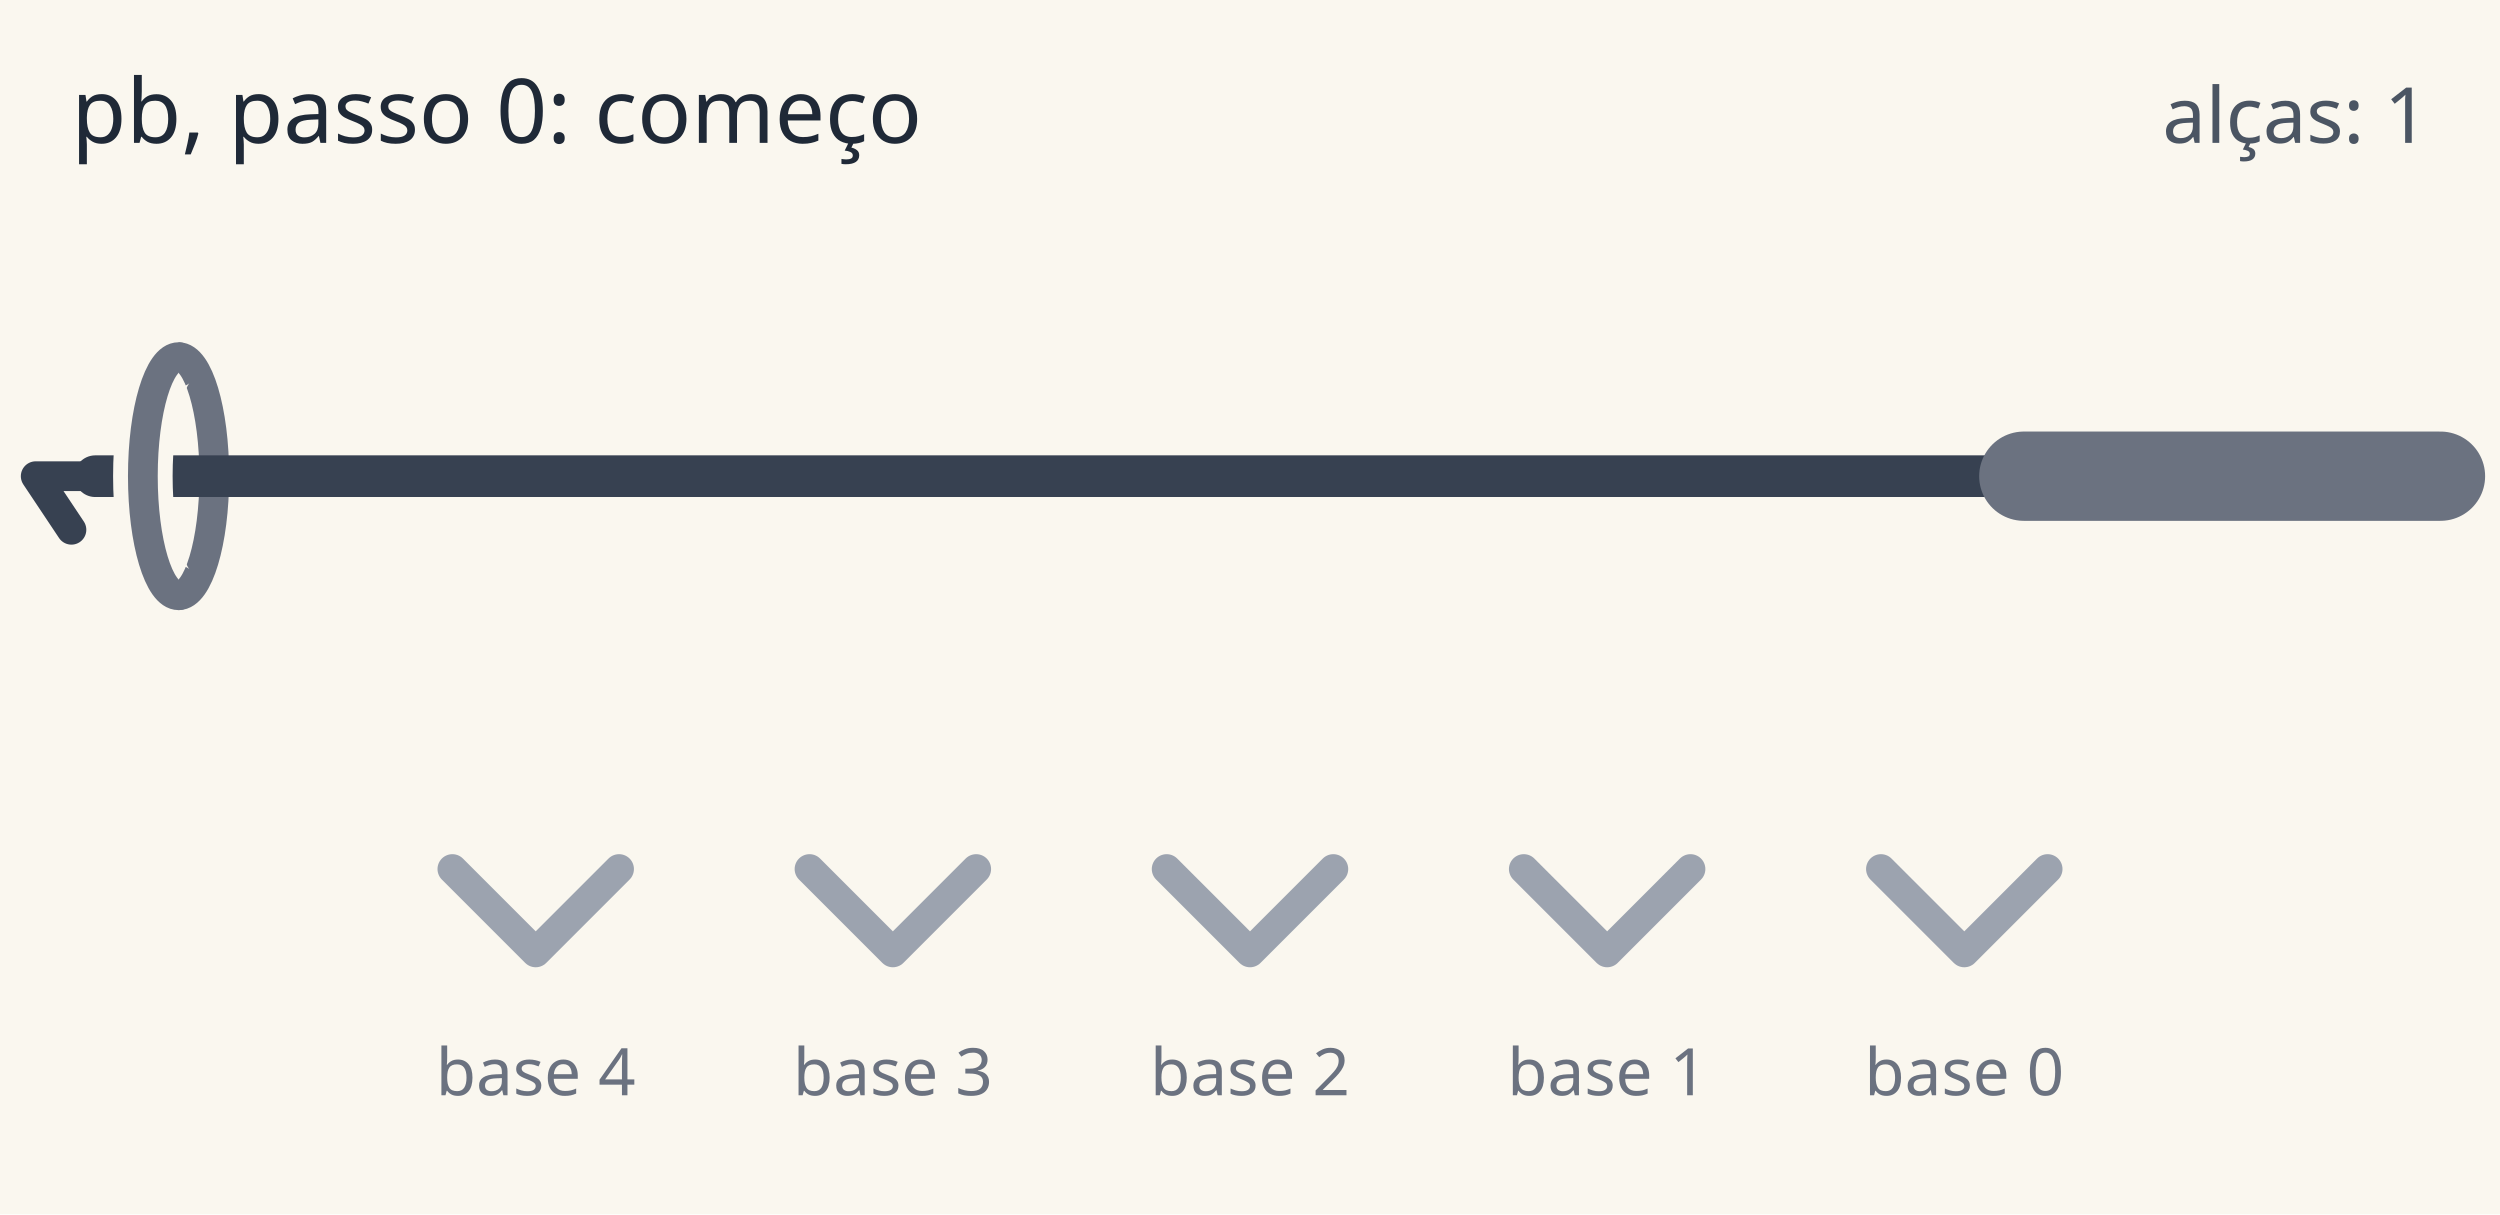
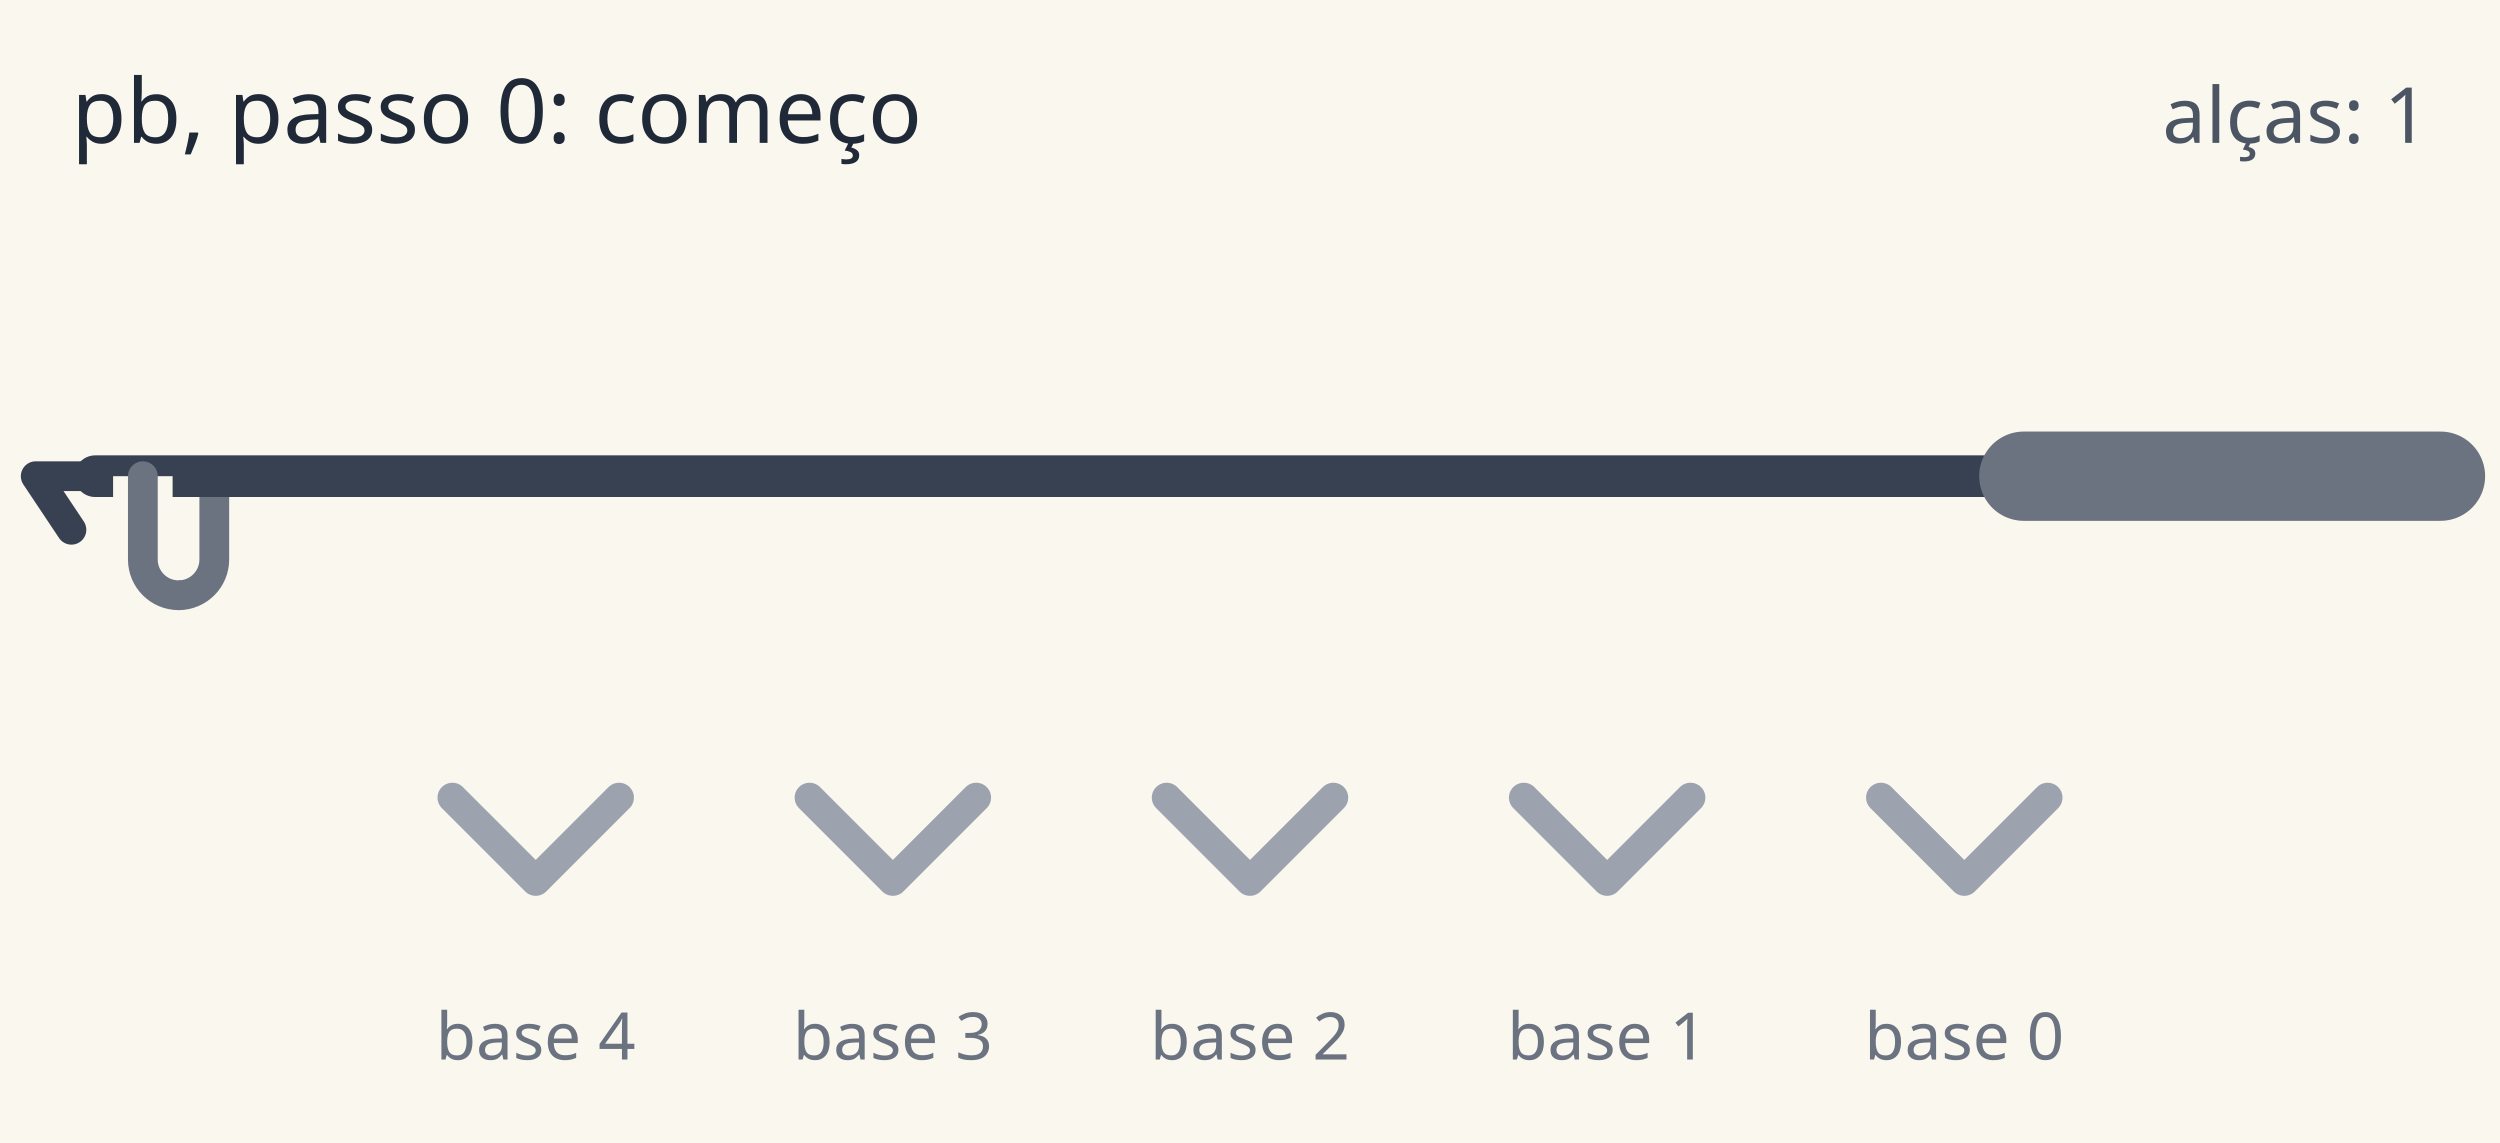
- <svg xmlns="http://www.w3.org/2000/svg" viewBox="0 0 420.0 204.0" width="420.0" height="204.0" font-family="sans-serif">
+ <svg xmlns="http://www.w3.org/2000/svg" viewBox="0 0 420.0 192.0" width="420.0" height="192.0" font-family="sans-serif">
  <rect width="100%" height="100%" fill="#faf7ef" />
  <text x="12" y="24" font-size="15" fill="#1f2937">pb, passo 0: começo</text>
  <text x="408.0" y="24" font-size="13" text-anchor="end" fill="#4b5563">alças: 1</text>
-   <path data-base-top="0" d="M 316.0 146.0 L 330.0 160.0 L 344.0 146.0" fill="none" stroke="#9ca3af" stroke-width="5" stroke-linecap="round" stroke-linejoin="round" />
-   <text x="330.0" y="184.0" font-size="11" text-anchor="middle" fill="#6b7280">base 0</text>
-   <path data-base-top="1" d="M 256.0 146.0 L 270.0 160.0 L 284.0 146.0" fill="none" stroke="#9ca3af" stroke-width="5" stroke-linecap="round" stroke-linejoin="round" />
-   <text x="270.0" y="184.0" font-size="11" text-anchor="middle" fill="#6b7280">base 1</text>
-   <path data-base-top="2" d="M 196.0 146.0 L 210.0 160.0 L 224.0 146.0" fill="none" stroke="#9ca3af" stroke-width="5" stroke-linecap="round" stroke-linejoin="round" />
-   <text x="210.0" y="184.0" font-size="11" text-anchor="middle" fill="#6b7280">base 2</text>
-   <path data-base-top="3" d="M 136.0 146.0 L 150.0 160.0 L 164.0 146.0" fill="none" stroke="#9ca3af" stroke-width="5" stroke-linecap="round" stroke-linejoin="round" />
-   <text x="150.0" y="184.0" font-size="11" text-anchor="middle" fill="#6b7280">base 3</text>
-   <path data-base-top="4" d="M 76.0 146.0 L 90.0 160.0 L 104.0 146.0" fill="none" stroke="#9ca3af" stroke-width="5" stroke-linecap="round" stroke-linejoin="round" />
-   <text x="90.0" y="184.0" font-size="11" text-anchor="middle" fill="#6b7280">base 4</text>
-   <path data-loop="0" data-kind="initial" data-on-hook="1" data-part="back" d="M 30.0 60.0 A 6 20 0 0 1 30.0 100.0" fill="none" stroke="#6b7280" stroke-width="5" stroke-linecap="round" />
+   <text x="330.0" y="178.0" font-size="11" text-anchor="middle" fill="#6b7280">base 0</text>
+   <text x="270.0" y="178.0" font-size="11" text-anchor="middle" fill="#6b7280">base 1</text>
+   <text x="210.0" y="178.0" font-size="11" text-anchor="middle" fill="#6b7280">base 2</text>
+   <text x="150.0" y="178.0" font-size="11" text-anchor="middle" fill="#6b7280">base 3</text>
+   <text x="90.0" y="178.0" font-size="11" text-anchor="middle" fill="#6b7280">base 4</text>
+   <path data-base-top="0" data-cx="330.0" data-hw="14.0" d="M 316.0 134.0 L 330.0 148.0 L 344.0 134.0" fill="none" stroke="#9ca3af" stroke-width="5" stroke-linecap="round" stroke-linejoin="round" />
+   <path data-base-top="1" data-cx="270.0" data-hw="14.0" d="M 256.0 134.0 L 270.0 148.0 L 284.0 134.0" fill="none" stroke="#9ca3af" stroke-width="5" stroke-linecap="round" stroke-linejoin="round" />
+   <path data-base-top="2" data-cx="210.0" data-hw="14.0" d="M 196.0 134.0 L 210.0 148.0 L 224.0 134.0" fill="none" stroke="#9ca3af" stroke-width="5" stroke-linecap="round" stroke-linejoin="round" />
+   <path data-base-top="3" data-cx="150.0" data-hw="14.0" d="M 136.0 134.0 L 150.0 148.0 L 164.0 134.0" fill="none" stroke="#9ca3af" stroke-width="5" stroke-linecap="round" stroke-linejoin="round" />
+   <path data-base-top="4" data-cx="90.0" data-hw="14.0" d="M 76.0 134.0 L 90.0 148.0 L 104.0 134.0" fill="none" stroke="#9ca3af" stroke-width="5" stroke-linecap="round" stroke-linejoin="round" />
+   <path data-loop="0" data-kind="initial" data-on-hook="1" data-part="back" data-cx="30.0" data-cy="80.0" d="M 36.0 80.0 L 36.0 94.0 A 6 6 0 0 1 30.0 100.0" fill="none" stroke="#6b7280" stroke-width="5" stroke-linecap="round" />
  <line data-hook="1" x1="404.0" y1="80" x2="16.0" y2="80" stroke="#374151" stroke-width="7" stroke-linecap="round" />
  <line data-hook-handle="1" x1="410.0" y1="80" x2="340.0" y2="80" stroke="#6b7280" stroke-width="15" stroke-linecap="round" />
  <path data-hook-tip="1" d="M 18.0 80 L 6.0 80 L 12.0 89" fill="none" stroke="#374151" stroke-width="5" stroke-linecap="round" stroke-linejoin="round" />
-   <path d="M 30.0 60.0 A 6 20 0 0 0 30.0 100.0" fill="none" stroke="#faf7ef" stroke-width="10" stroke-linecap="butt" />
-   <path data-loop="0" data-kind="initial" data-on-hook="1" data-part="front" d="M 30.0 60.0 A 6 20 0 0 0 30.0 100.0" fill="none" stroke="#6b7280" stroke-width="5" stroke-linecap="round" />
+   <path d="M 30.0 100.0 A 6 6 0 0 1 24.0 94.0 L 24.0 80.0" fill="none" stroke="#faf7ef" stroke-width="10" stroke-linecap="butt" />
+   <path data-loop="0" data-kind="initial" data-on-hook="1" data-part="front" data-cx="30.0" data-cy="80.0" d="M 30.0 100.0 A 6 6 0 0 1 24.0 94.0 L 24.0 80.0" fill="none" stroke="#6b7280" stroke-width="5" stroke-linecap="round" />
</svg>
